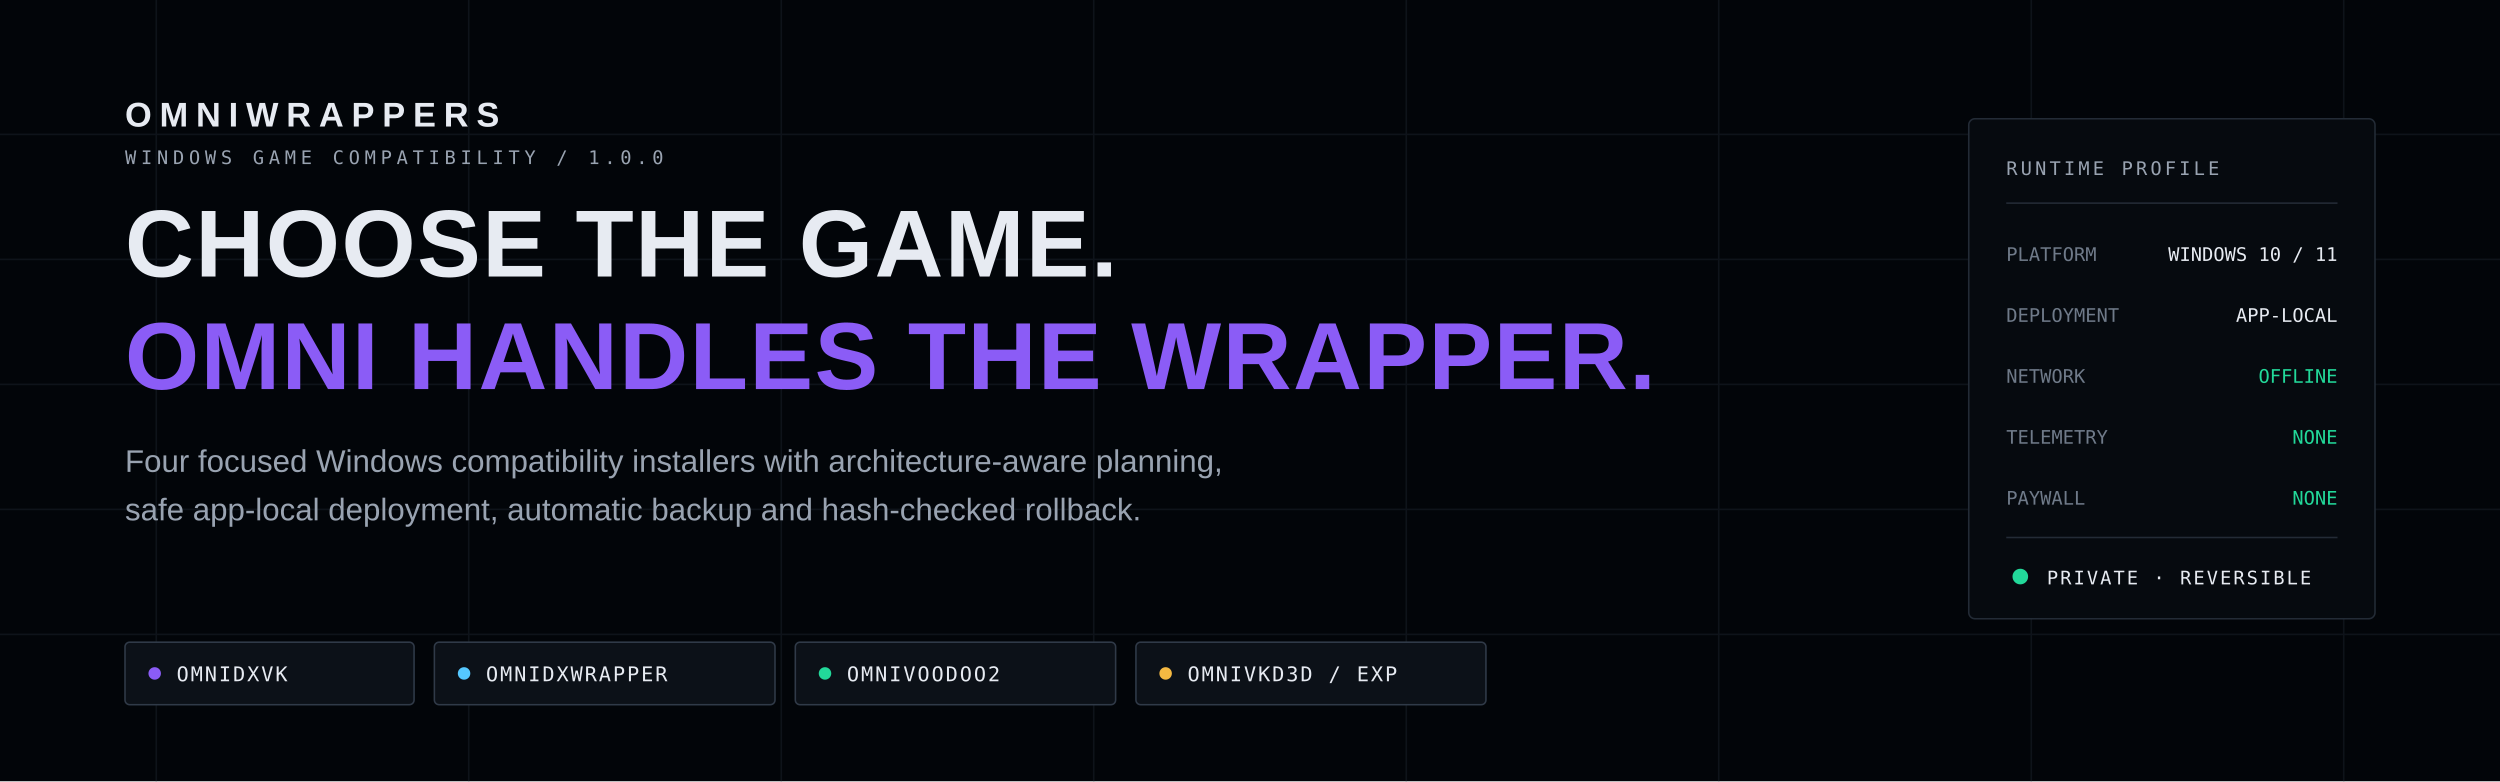
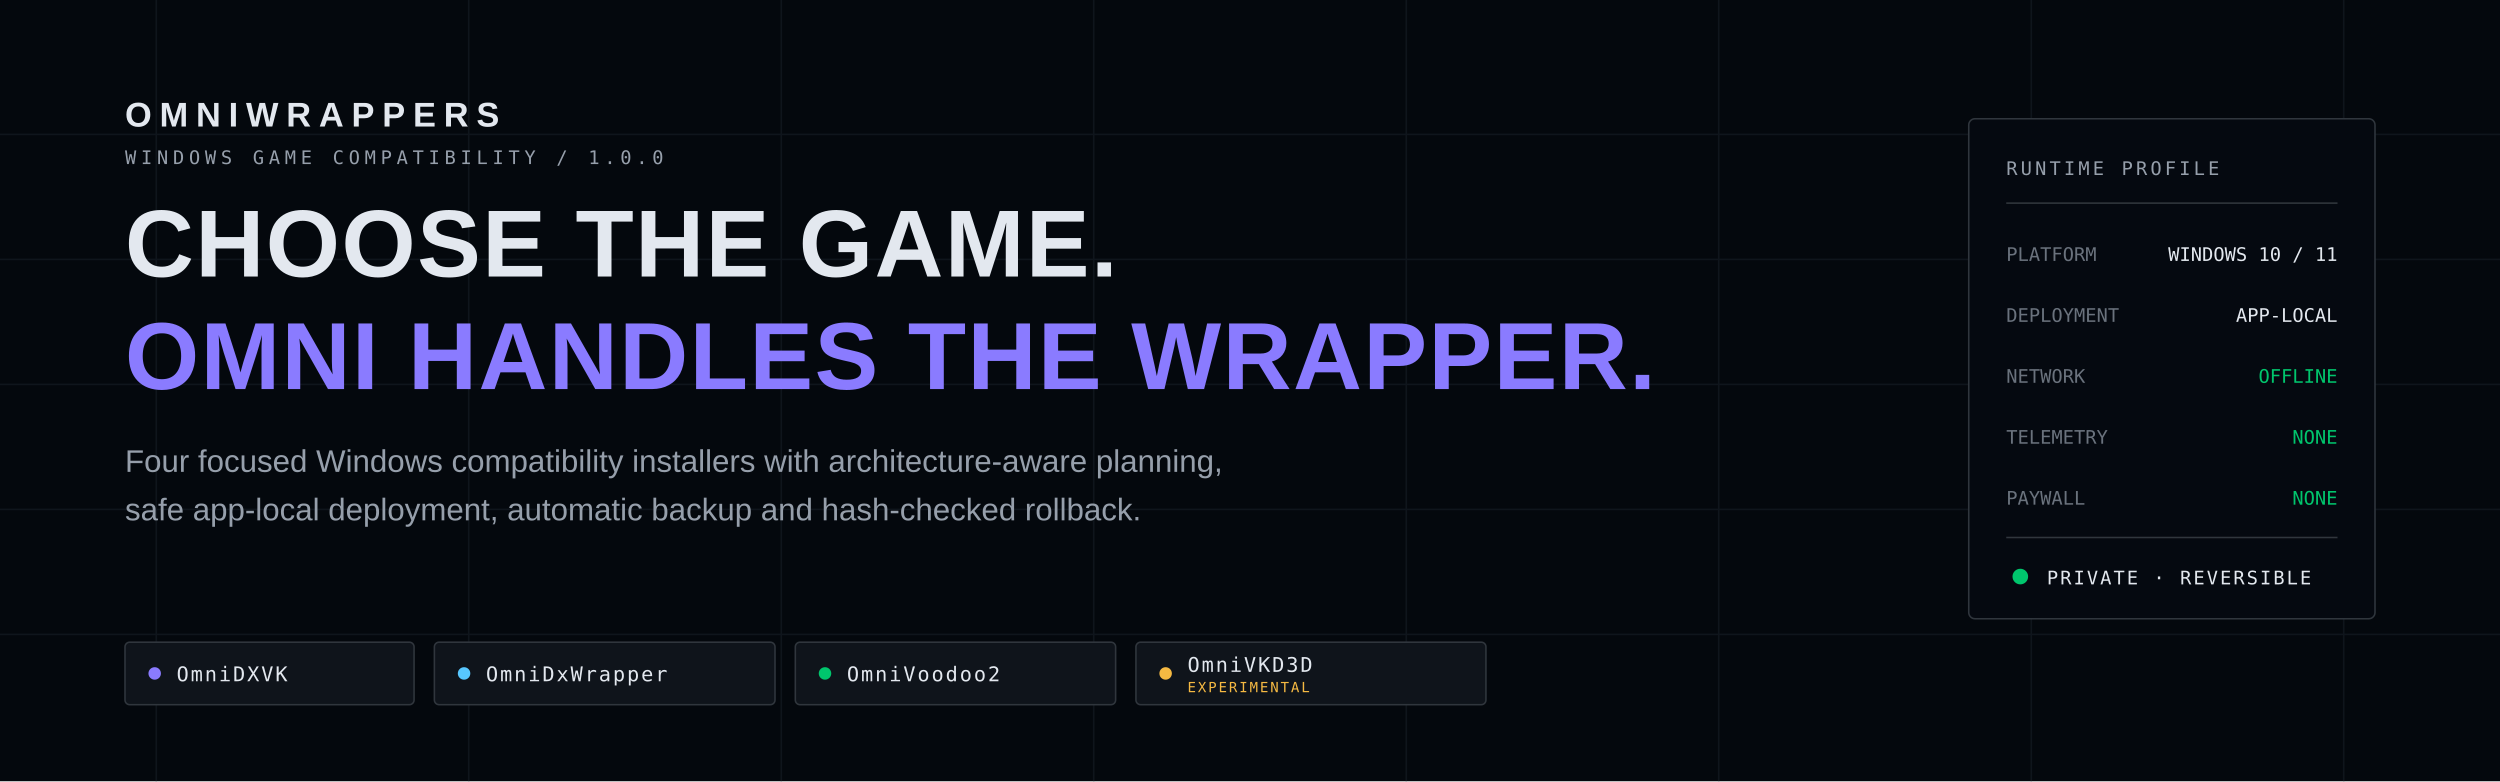
<svg xmlns="http://www.w3.org/2000/svg" width="1600" height="500" viewBox="0 0 1600 500" role="img" aria-labelledby="title desc">
-   <rect width="1600" height="500" fill="#020509" />
+   <rect width="1600" height="500" fill="#04080D" />
  <g opacity=".52" stroke="#18202A" stroke-width="1">
    <path d="M0 86H1600M0 166H1600M0 246H1600M0 326H1600M0 406H1600" />
    <path d="M100 0V500M300 0V500M500 0V500M700 0V500M900 0V500M1100 0V500M1300 0V500M1500 0V500" />
  </g>
  <g transform="translate(80 62)">
-     <text y="19" fill="#E7EBF2" font-family="Segoe UI,Arial,sans-serif" font-size="22" font-weight="700" letter-spacing="5">OMNIWRAPPERS</text>
-     <text y="43" fill="#99A3B1" font-family="Cascadia Mono,Consolas,monospace" font-size="12" letter-spacing="3">WINDOWS GAME COMPATIBILITY / 1.0.0</text>
+     <text y="19" fill="#E3E8EF" font-family="Segoe UI,Arial,sans-serif" font-size="22" font-weight="700" letter-spacing="5">OMNIWRAPPERS</text>
+     <text y="43" fill="#969FAB" font-family="Cascadia Mono,Consolas,monospace" font-size="12" letter-spacing="3">WINDOWS GAME COMPATIBILITY / 1.0.0</text>
  </g>
  <g transform="translate(80 177)">
-     <text fill="#E7EBF2" font-family="Segoe UI,Arial,sans-serif" font-size="61" font-weight="700" letter-spacing="1">CHOOSE THE GAME.</text>
-     <text y="72" fill="#8B5CF6" font-family="Segoe UI,Arial,sans-serif" font-size="61" font-weight="700" letter-spacing="1">OMNI HANDLES THE WRAPPER.</text>
-     <text y="125" fill="#99A3B1" font-family="Segoe UI,Arial,sans-serif" font-size="20">Four focused Windows compatibility installers with architecture-aware planning,</text>
-     <text y="156" fill="#99A3B1" font-family="Segoe UI,Arial,sans-serif" font-size="20">safe app-local deployment, automatic backup and hash-checked rollback.</text>
+     <text fill="#E3E8EF" font-family="Segoe UI,Arial,sans-serif" font-size="61" font-weight="700" letter-spacing="1">CHOOSE THE GAME.</text>
+     <text y="72" fill="#8A7BFF" font-family="Segoe UI,Arial,sans-serif" font-size="61" font-weight="700" letter-spacing="1">OMNI HANDLES THE WRAPPER.</text>
+     <text y="125" fill="#969FAB" font-family="Segoe UI,Arial,sans-serif" font-size="20">Four focused Windows compatibility installers with architecture-aware planning,</text>
+     <text y="156" fill="#969FAB" font-family="Segoe UI,Arial,sans-serif" font-size="20">safe app-local deployment, automatic backup and hash-checked rollback.</text>
  </g>
  <g transform="translate(80 411)" font-family="Cascadia Mono,Consolas,monospace" font-size="13" letter-spacing="1.2">
    <g>
-       <rect width="185" height="40" rx="3" fill="#0C1118" stroke="#303A48" />
-       <circle cx="19" cy="20" r="4" fill="#8B5CF6" />
-       <text x="33" y="25" fill="#E7EBF2">OMNIDXVK</text>
+       <rect width="185" height="40" rx="3" fill="#0F141B" stroke="#30363D" />
+       <circle cx="19" cy="20" r="4" fill="#8A7BFF" />
+       <text x="33" y="25" fill="#E3E8EF">OmniDXVK</text>
    </g>
    <g transform="translate(198)">
-       <rect width="218" height="40" rx="3" fill="#0C1118" stroke="#303A48" />
-       <circle cx="19" cy="20" r="4" fill="#55C8FF" />
-       <text x="33" y="25" fill="#E7EBF2">OMNIDXWRAPPER</text>
+       <rect width="218" height="40" rx="3" fill="#0F141B" stroke="#30363D" />
+       <circle cx="19" cy="20" r="4" fill="#57C7FF" />
+       <text x="33" y="25" fill="#E3E8EF">OmniDxWrapper</text>
    </g>
    <g transform="translate(429)">
-       <rect width="205" height="40" rx="3" fill="#0C1118" stroke="#303A48" />
-       <circle cx="19" cy="20" r="4" fill="#22D99A" />
-       <text x="33" y="25" fill="#E7EBF2">OMNIVOODOO2</text>
+       <rect width="205" height="40" rx="3" fill="#0F141B" stroke="#30363D" />
+       <circle cx="19" cy="20" r="4" fill="#00C66D" />
+       <text x="33" y="25" fill="#E3E8EF">OmniVoodoo2</text>
    </g>
    <g transform="translate(647)">
-       <rect width="224" height="40" rx="3" fill="#0C1118" stroke="#303A48" />
+       <rect width="224" height="40" rx="3" fill="#0F141B" stroke="#30363D" />
      <circle cx="19" cy="20" r="4" fill="#F5B942" />
-       <text x="33" y="25" fill="#E7EBF2">OMNIVKD3D / EXP</text>
+       <text x="33" y="19" fill="#E3E8EF">OmniVKD3D</text>
+       <text x="33" y="32" fill="#F5B942" font-size="9">EXPERIMENTAL</text>
    </g>
  </g>
  <g transform="translate(1260 76)" font-family="Cascadia Mono,Consolas,monospace">
-     <rect width="260" height="320" rx="4" fill="#060A0F" stroke="#232B36" />
-     <text x="24" y="36" fill="#99A3B1" font-size="12" letter-spacing="2">RUNTIME PROFILE</text>
-     <path d="M24 54H236" stroke="#232B36" />
-     <text x="24" y="91" fill="#6F7A89" font-size="12">PLATFORM</text>
-     <text x="236" y="91" fill="#E7EBF2" font-size="12" text-anchor="end">WINDOWS 10 / 11</text>
-     <text x="24" y="130" fill="#6F7A89" font-size="12">DEPLOYMENT</text>
-     <text x="236" y="130" fill="#E7EBF2" font-size="12" text-anchor="end">APP-LOCAL</text>
-     <text x="24" y="169" fill="#6F7A89" font-size="12">NETWORK</text>
-     <text x="236" y="169" fill="#22D99A" font-size="12" text-anchor="end">OFFLINE</text>
-     <text x="24" y="208" fill="#6F7A89" font-size="12">TELEMETRY</text>
-     <text x="236" y="208" fill="#22D99A" font-size="12" text-anchor="end">NONE</text>
-     <text x="24" y="247" fill="#6F7A89" font-size="12">PAYWALL</text>
-     <text x="236" y="247" fill="#22D99A" font-size="12" text-anchor="end">NONE</text>
-     <path d="M24 268H236" stroke="#232B36" />
-     <circle cx="33" cy="293" r="5" fill="#22D99A" />
-     <text x="50" y="298" fill="#E7EBF2" font-size="12" letter-spacing="1.3">PRIVATE · REVERSIBLE</text>
+     <rect width="260" height="320" rx="4" fill="#050910" stroke="#30363D" />
+     <text x="24" y="36" fill="#969FAB" font-size="12" letter-spacing="2">RUNTIME PROFILE</text>
+     <path d="M24 54H236" stroke="#30363D" />
+     <text x="24" y="91" fill="#6A727D" font-size="12">PLATFORM</text>
+     <text x="236" y="91" fill="#E3E8EF" font-size="12" text-anchor="end">WINDOWS 10 / 11</text>
+     <text x="24" y="130" fill="#6A727D" font-size="12">DEPLOYMENT</text>
+     <text x="236" y="130" fill="#E3E8EF" font-size="12" text-anchor="end">APP-LOCAL</text>
+     <text x="24" y="169" fill="#6A727D" font-size="12">NETWORK</text>
+     <text x="236" y="169" fill="#00C66D" font-size="12" text-anchor="end">OFFLINE</text>
+     <text x="24" y="208" fill="#6A727D" font-size="12">TELEMETRY</text>
+     <text x="236" y="208" fill="#00C66D" font-size="12" text-anchor="end">NONE</text>
+     <text x="24" y="247" fill="#6A727D" font-size="12">PAYWALL</text>
+     <text x="236" y="247" fill="#00C66D" font-size="12" text-anchor="end">NONE</text>
+     <path d="M24 268H236" stroke="#30363D" />
+     <circle cx="33" cy="293" r="5" fill="#00C66D" />
+     <text x="50" y="298" fill="#E3E8EF" font-size="12" letter-spacing="1.3">PRIVATE · REVERSIBLE</text>
  </g>
</svg>
